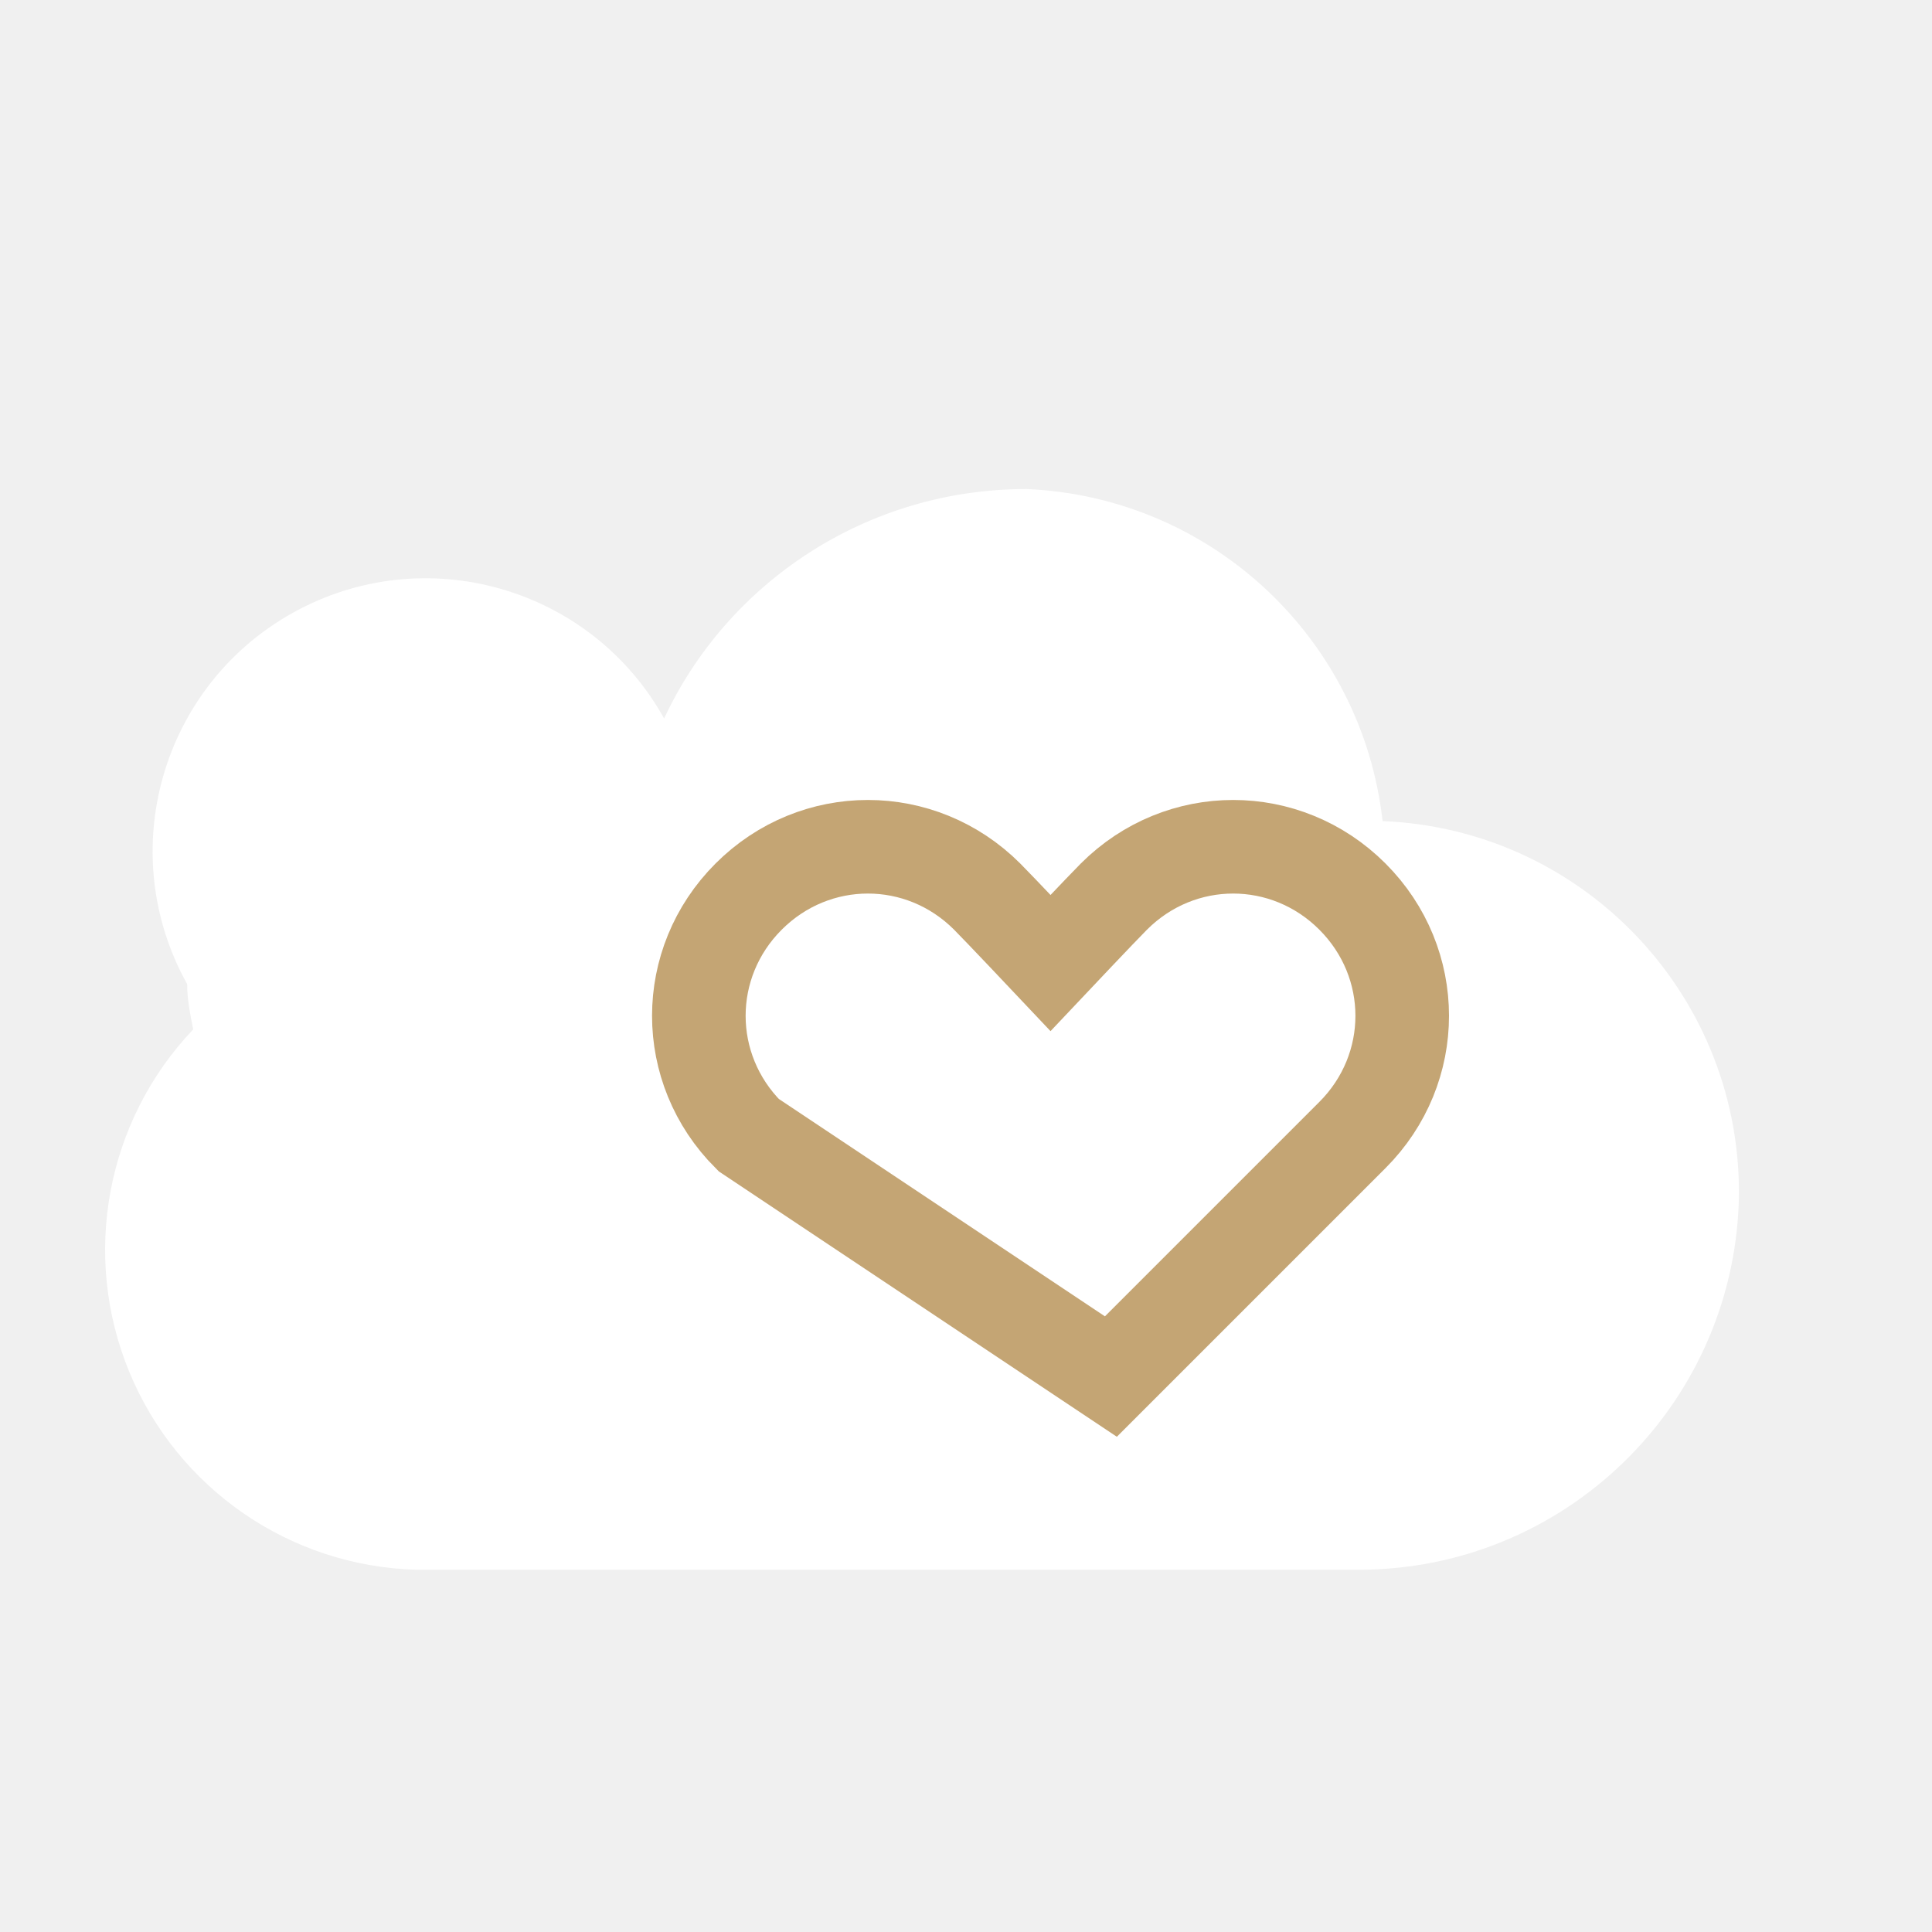
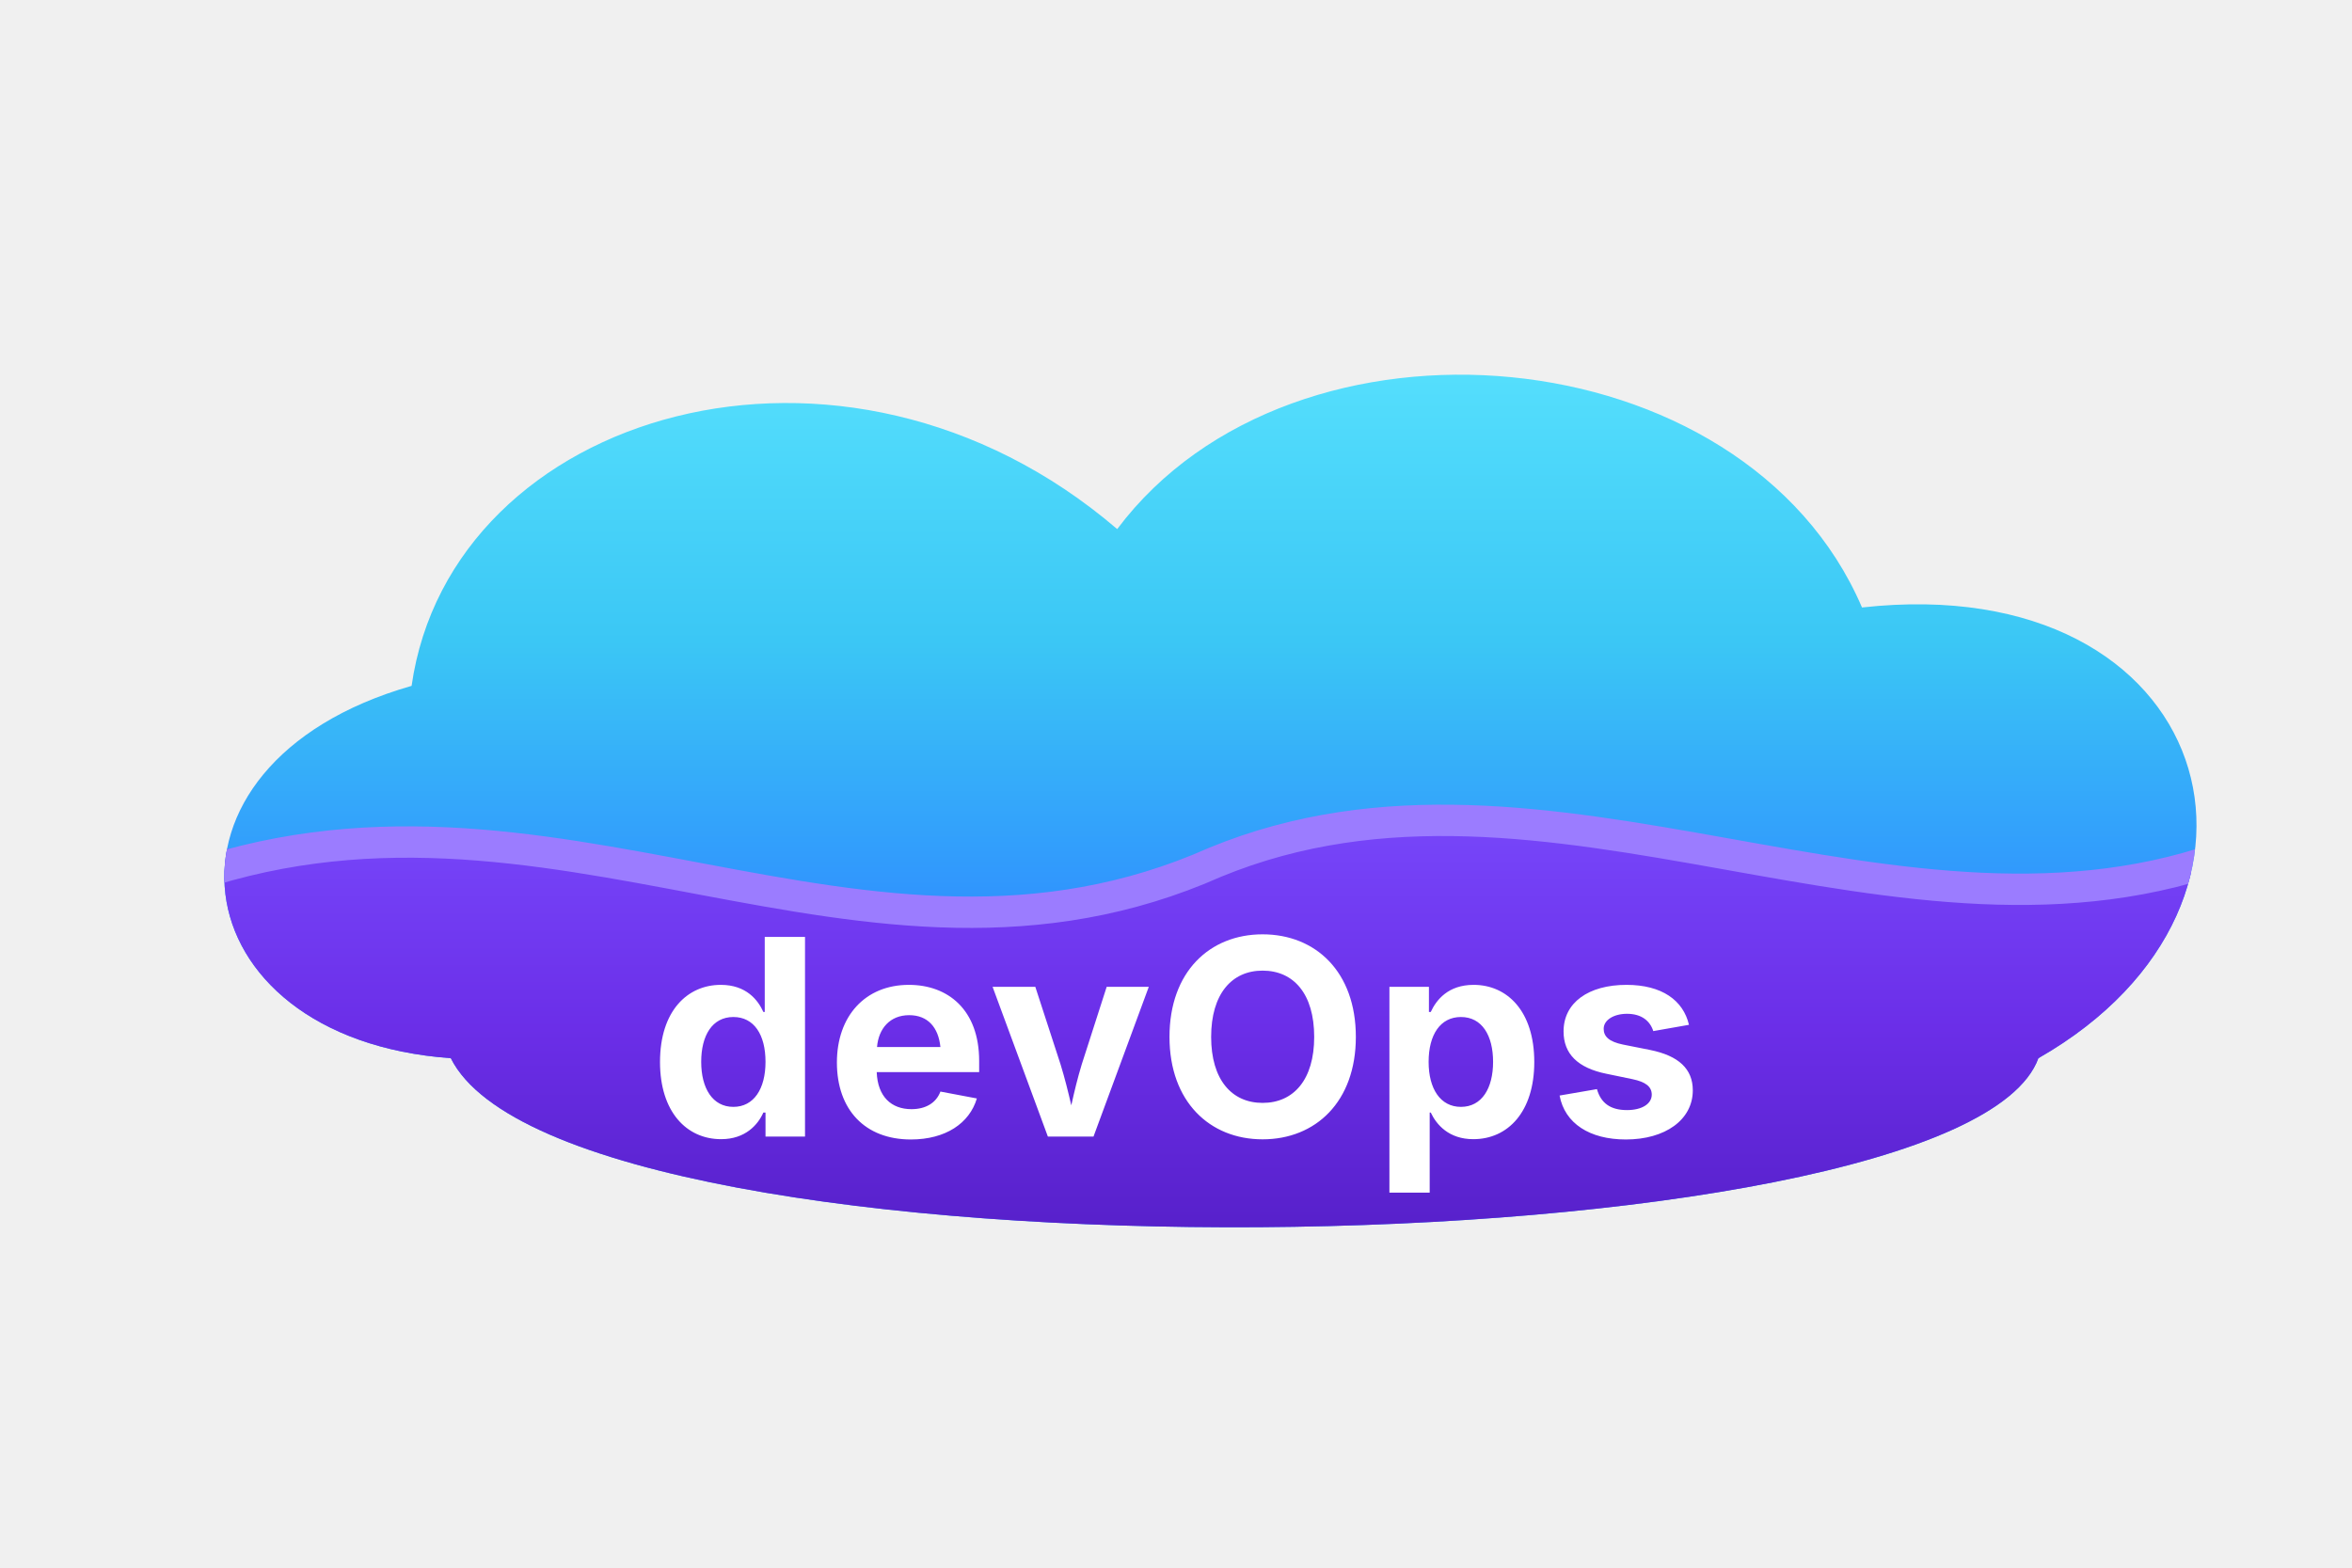
- <svg xmlns="http://www.w3.org/2000/svg" viewBox="0 0 64 64" role="img">
-   <path fill="#ffffff" d="M45.8 27.2A12.4 12.4 0 0 0 34 16.2c-5.3 0-9.9 3.1-12 7.6A8.9 8.9 0 0 0 6.2 32.6c0 .5.1 1 .2 1.5A10.6 10.6 0 0 0 13.8 52h31.2A12.6 12.6 0 0 0 57.6 39.8a12.3 12.3 0 0 0-11.8-12.6z" />
-   <path fill="none" stroke="#c4a574" stroke-width="3.1" stroke-linecap="round" d="M24.8 37.6c-2.2-2.2-2.2-5.7 0-7.9s5.7-2.2 7.9 0c.4.4 2.1 2.2 2.1 2.2s1.7-1.8 2.1-2.2c2.2-2.2 5.7-2.2 7.9 0s2.2 5.7 0 7.9L36.8 45.6 24.8 37.6z" />
+ <svg xmlns="http://www.w3.org/2000/svg" viewBox="0 0 240 160" role="img">
+   <defs>
+     <linearGradient id="cloudTop" x1="120" y1="28" x2="120" y2="96" gradientUnits="userSpaceOnUse">
+       <stop offset="0%" stop-color="#5EE7FF" />
+       <stop offset="55%" stop-color="#3BC7F5" />
+       <stop offset="100%" stop-color="#2E8CFF" />
+     </linearGradient>
+     <linearGradient id="cloudBottom" x1="120" y1="78" x2="120" y2="138" gradientUnits="userSpaceOnUse">
+       <stop offset="0%" stop-color="#7A4DFF" />
+       <stop offset="45%" stop-color="#6B2EE8" />
+       <stop offset="100%" stop-color="#4B18B8" />
+     </linearGradient>
+     <clipPath id="cloudShape">
+       <path d="M46 108         C18 106 14 78 42 70         C46 42 86 30 114 54         C132 30 178 34 190 62         C226 58 236 92 208 108         C200 130 58 132 46 108 Z" />
+     </clipPath>
+   </defs>
+   <g clip-path="url(#cloudShape)">
+     <rect x="0" y="0" width="240" height="160" fill="url(#cloudTop)" />
+     <path fill="url(#cloudBottom)" d="M8 90       C52 76 86 104 124 88       C158 74 192 100 236 86       L236 150 L8 150 Z" />
+     <path fill="none" stroke="#9B7CFF" stroke-width="3.2" stroke-linecap="round" d="M18 90       C56 76 88 104 124 88       C158 74 194 100 228 87" />
+   </g>
+   <text x="120" y="116" text-anchor="middle" font-family="Manrope, system-ui, -apple-system, Segoe UI, sans-serif" font-size="28" font-weight="700" fill="#ffffff" letter-spacing="0.4">devOps</text>
</svg>
